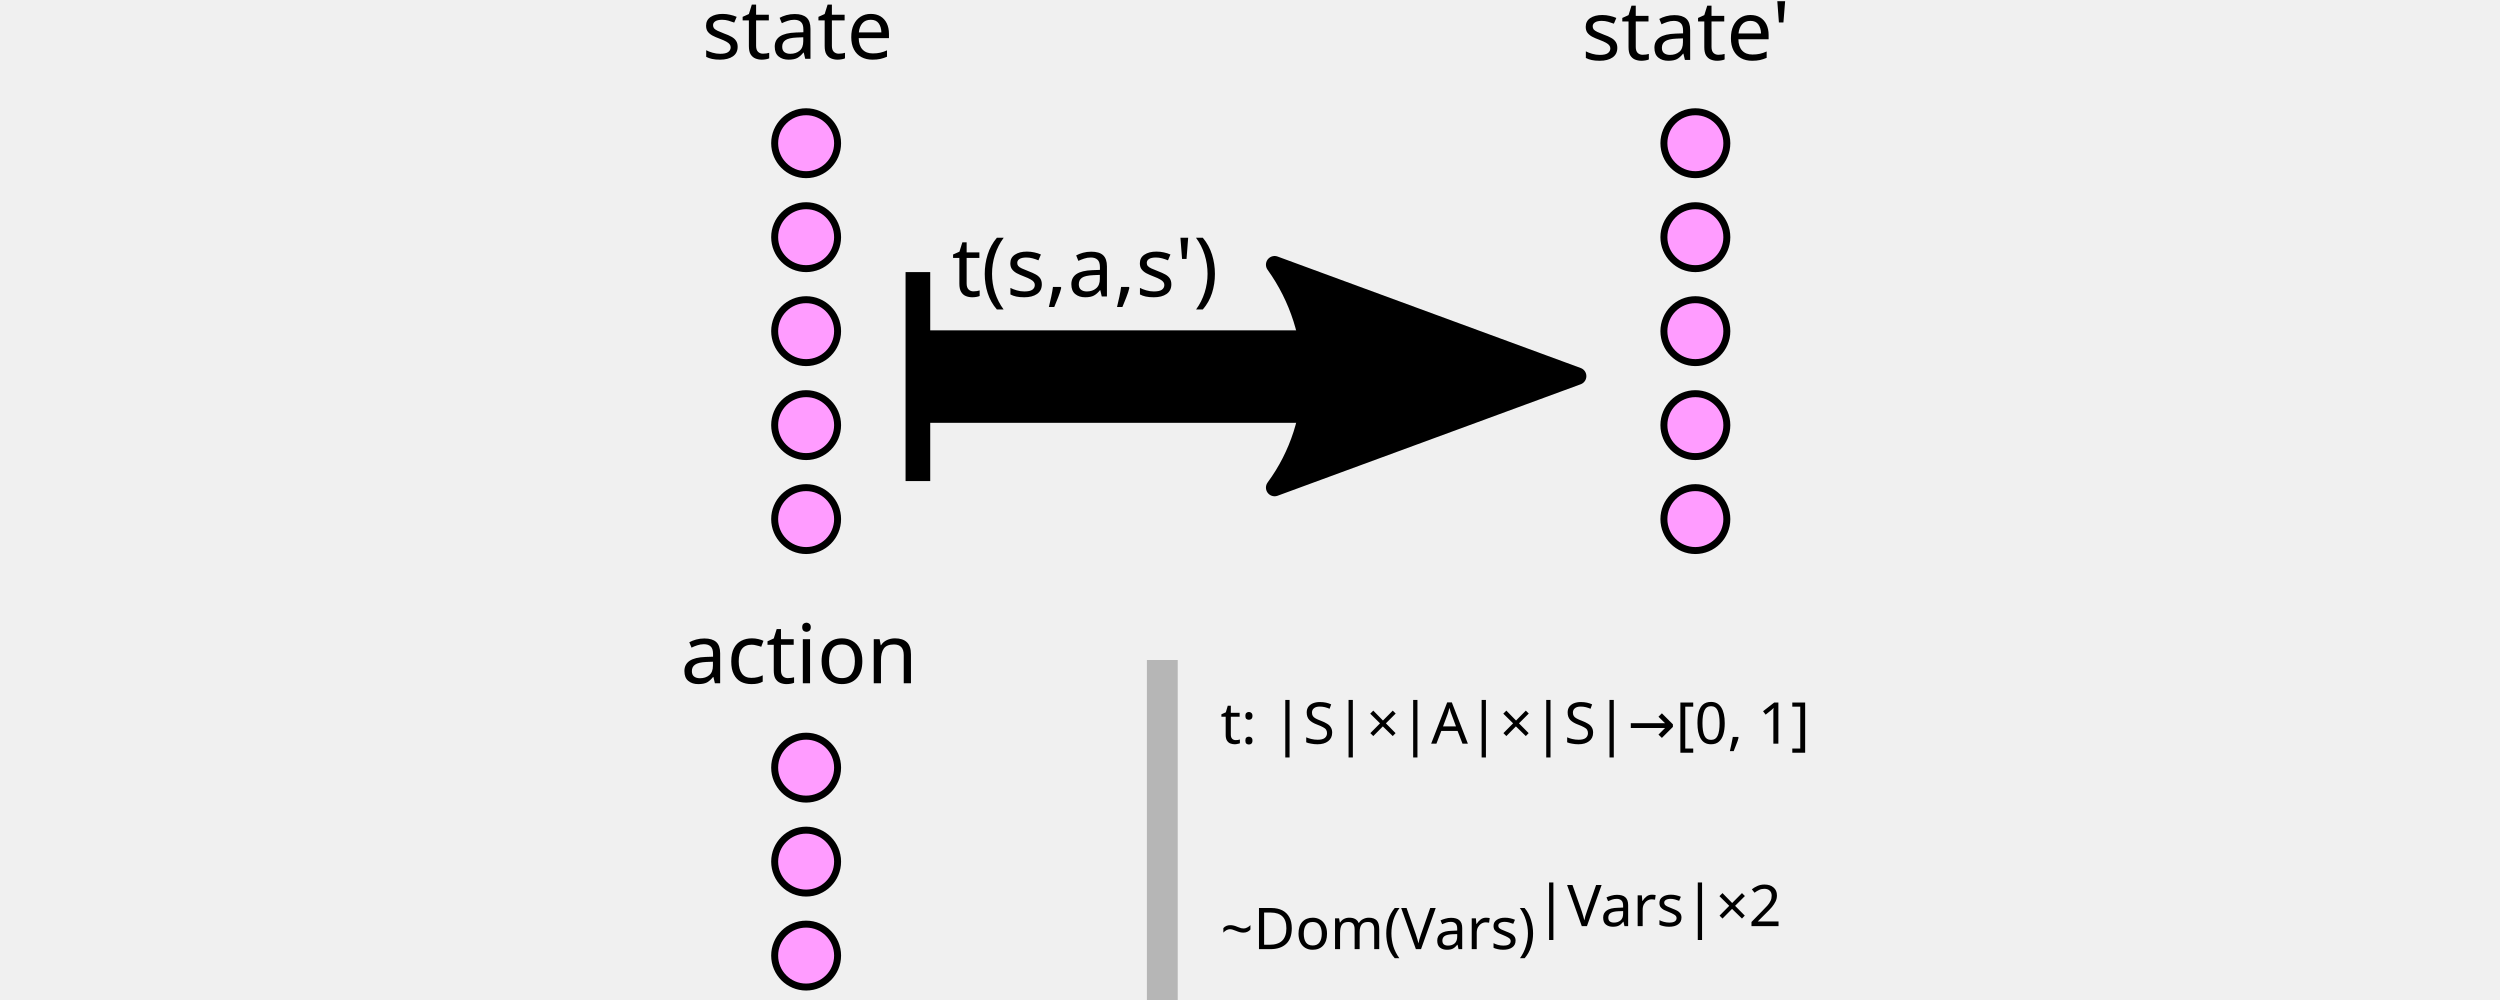
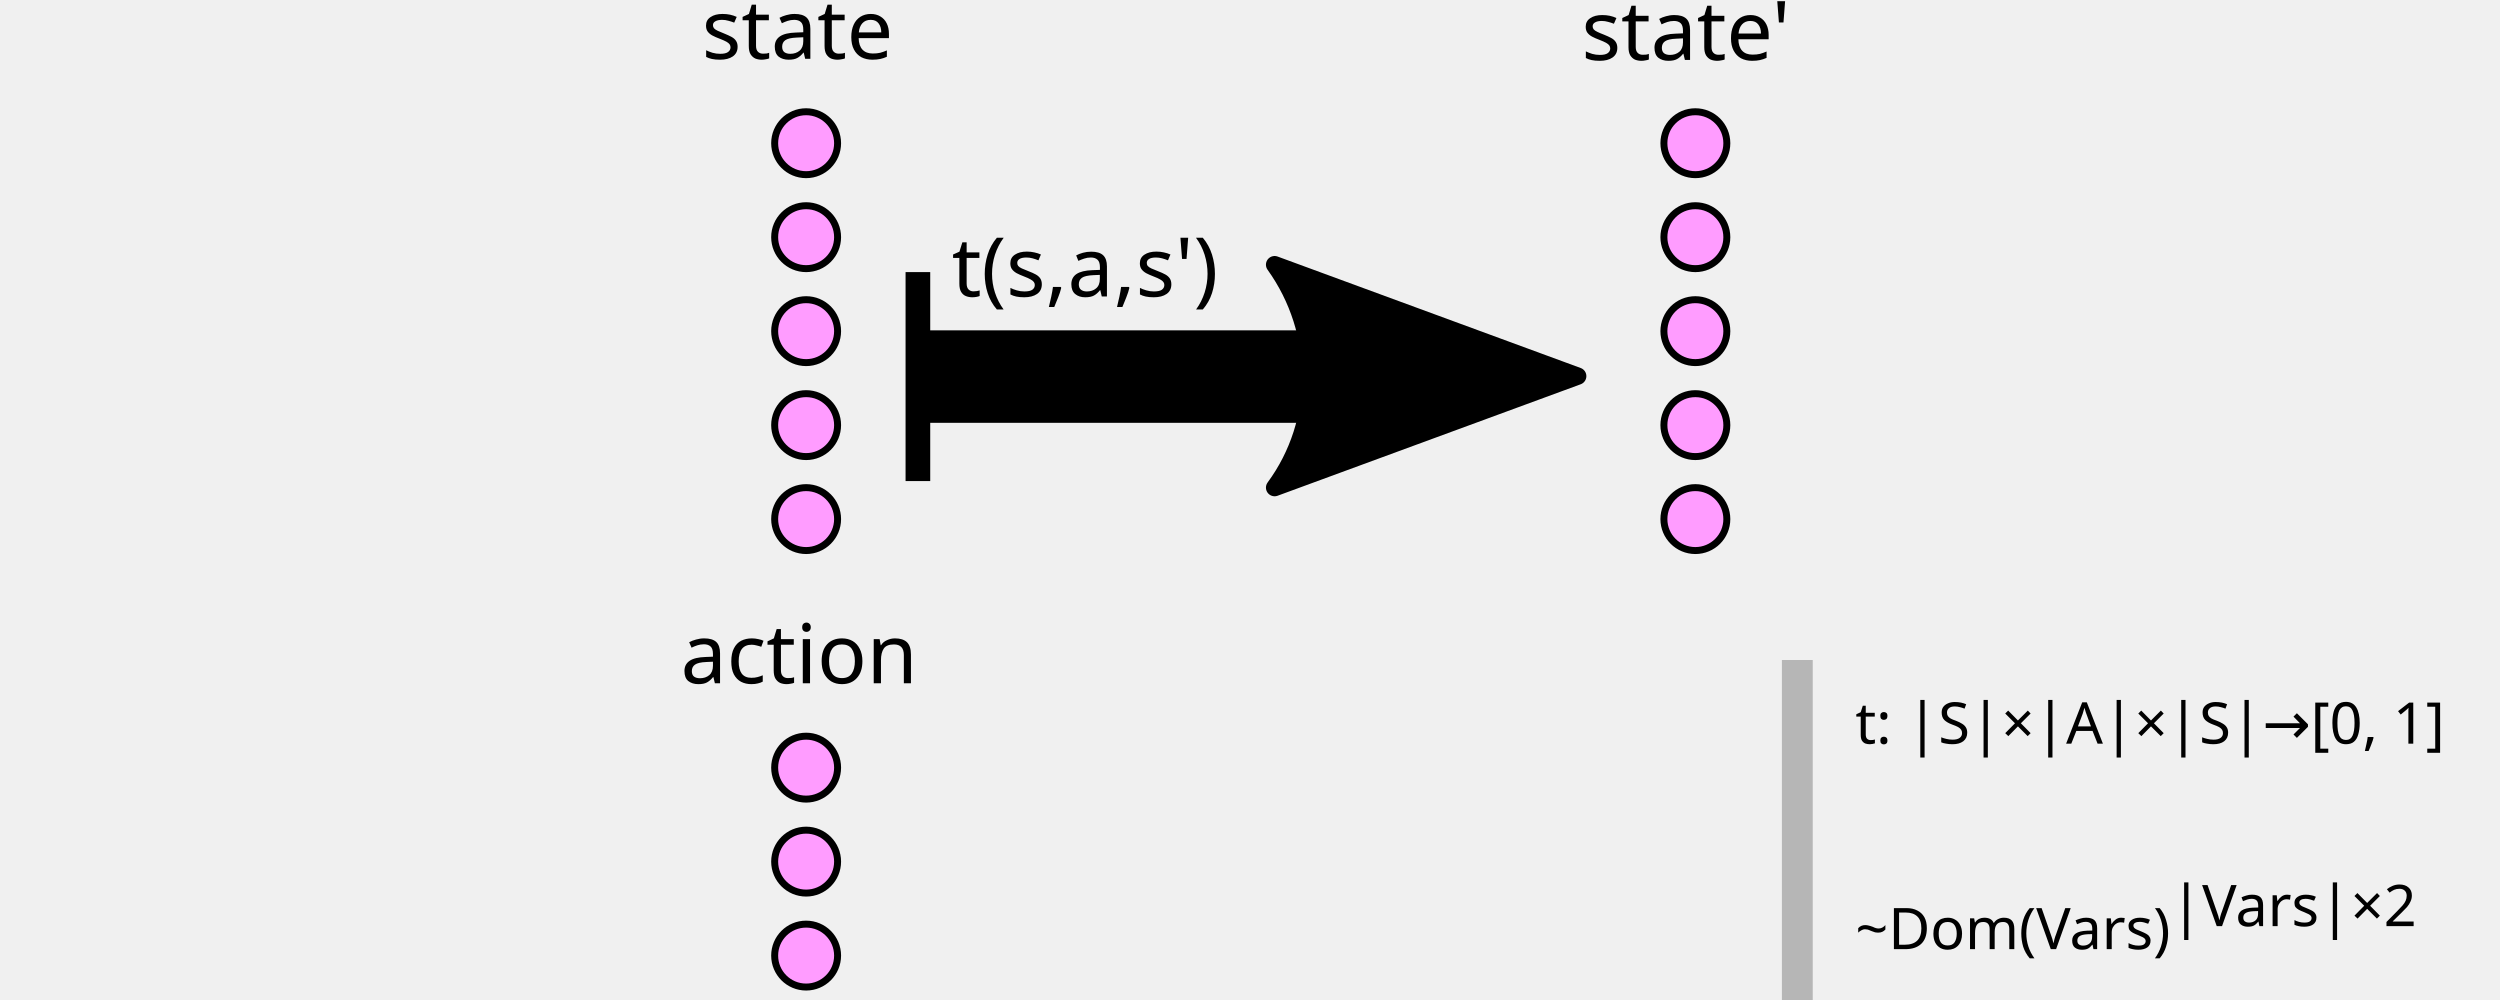
<svg xmlns="http://www.w3.org/2000/svg" width="1000" height="400" viewBox="0 0 264.583 105.833" version="1.1" id="svg2902">
  <defs id="defs2896">
    <marker orient="auto" refY="0" refX="0" id="StopS" style="overflow:visible">
      <path id="path3753" d="M 0,5.65 V -5.65" style="fill:none;fill-opacity:0.75;fill-rule:evenodd;stroke:#000000;stroke-width:1pt;stroke-opacity:1" transform="scale(0.2)" />
    </marker>
    <marker orient="auto" refY="0" refX="0" id="StopM" style="overflow:visible">
      <path id="path3750" d="M 0,5.65 V -5.65" style="fill:none;fill-opacity:0.75;fill-rule:evenodd;stroke:#000000;stroke-width:1pt;stroke-opacity:1" transform="scale(0.4)" />
    </marker>
    <marker orient="auto" refY="0" refX="0" id="SquareS" style="overflow:visible">
      <path id="path3654" d="M -5,-5 V 5 H 5 V -5 Z" style="fill:#000000;fill-opacity:1;fill-rule:evenodd;stroke:#000000;stroke-width:1pt;stroke-opacity:1" transform="scale(0.2)" />
    </marker>
    <marker orient="auto" refY="0" refX="0" id="EmptyTriangleOutS" style="overflow:visible">
      <path id="path3744" d="M 5.77,0 -2.88,5 V -5 Z" style="fill:#ffffff;fill-rule:evenodd;stroke:#000000;stroke-width:1pt;stroke-opacity:1" transform="matrix(0.2,0,0,0.2,-0.6,0)" />
    </marker>
    <marker orient="auto" refY="0" refX="0" id="Arrow2Send" style="overflow:visible">
      <path id="path3611" style="fill:#000000;fill-opacity:1;fill-rule:evenodd;stroke:#000000;stroke-width:0.625;stroke-linejoin:round;stroke-opacity:1" d="M 8.719,4.034 -2.207,0.016 8.719,-4.002 c -1.745,2.372 -1.735,5.617 -6e-7,8.035 z" transform="matrix(-0.3,0,0,-0.3,0.69,0)" />
    </marker>
    <marker orient="auto" refY="0" refX="0" id="marker3932" style="overflow:visible">
      <path id="path3930" d="M 0,0 5,-5 -12.5,0 5,5 Z" style="fill:#000000;fill-opacity:1;fill-rule:evenodd;stroke:#000000;stroke-width:1pt;stroke-opacity:1" transform="matrix(-0.2,0,0,-0.2,-1.2,0)" />
    </marker>
    <marker orient="auto" refY="0" refX="0" id="Arrow1Send" style="overflow:visible">
      <path id="path3593" d="M 0,0 5,-5 -12.5,0 5,5 Z" style="fill:#000000;fill-opacity:1;fill-rule:evenodd;stroke:#000000;stroke-width:1pt;stroke-opacity:1" transform="matrix(-0.2,0,0,-0.2,-1.2,0)" />
    </marker>
    <marker orient="auto" refY="0" refX="0" id="Arrow2Lend" style="overflow:visible">
      <path id="path3599" style="fill:#000000;fill-opacity:1;fill-rule:evenodd;stroke:#000000;stroke-width:0.625;stroke-linejoin:round;stroke-opacity:1" d="M 8.719,4.034 -2.207,0.016 8.719,-4.002 c -1.745,2.372 -1.735,5.617 -6e-7,8.035 z" transform="matrix(-1.1,0,0,-1.1,-1.1,0)" />
    </marker>
    <marker orient="auto" refY="0" refX="0" id="Arrow1Lend" style="overflow:visible">
      <path id="path3581" d="M 0,0 5,-5 -12.5,0 5,5 Z" style="fill:#000000;fill-opacity:1;fill-rule:evenodd;stroke:#000000;stroke-width:1pt;stroke-opacity:1" transform="matrix(-0.8,0,0,-0.8,-10,0)" />
    </marker>
  </defs>
  <g id="layer1" transform="translate(-2.326994,-108.4891)">
-     <g id="g89" transform="matrix(0.8289948,0,0,0.8289948,70.75811,41.03702)">
-       <text id="text3449" y="88.875" x="7.061" style="font-style:normal;font-weight:normal;font-size:10.493px;line-height:1.25;font-family:sans-serif;letter-spacing:0px;word-spacing:0px;fill:#000000;fill-opacity:1;stroke:none;stroke-width:0.197" xml:space="preserve">
-         <tspan style="stroke-width:0.197" y="88.875" x="7.061" id="tspan3447">state</tspan>
+     <text id="text3449" y="114.714" x="76.611" style="font-style:normal;font-weight:normal;font-size:8.699px;line-height:1.25;font-family:sans-serif;letter-spacing:0px;word-spacing:0px;fill:#000000;fill-opacity:1;stroke:none;stroke-width:0.163" xml:space="preserve">
+       <tspan style="stroke-width:0.163" y="114.714" x="76.611" id="tspan3447">state</tspan>
+     </text>
+     <text id="text3453" y="114.831" x="169.711" style="font-style:normal;font-weight:normal;font-size:8.699px;line-height:1.25;font-family:sans-serif;letter-spacing:0px;word-spacing:0px;fill:#000000;fill-opacity:1;stroke:none;stroke-width:0.163" xml:space="preserve">
+       <tspan style="stroke-width:0.163" y="114.831" x="169.711" id="tspan3451">state'</tspan>
+     </text>
+     <text id="text3449-3" y="180.8" x="74.358" style="font-style:normal;font-weight:normal;font-size:8.699px;line-height:1.25;font-family:sans-serif;letter-spacing:0px;word-spacing:0px;fill:#000000;fill-opacity:1;stroke:none;stroke-width:0.163" xml:space="preserve">
+       <tspan style="stroke-width:0.163" y="180.8" x="74.358" id="tspan3447-6">action</tspan>
+     </text>
+     <g transform="matrix(0.6164559,0,0,0.6164559,71.81502,88.15918)" id="g4423">
+       <circle style="opacity:1;fill:#ff9cff;fill-opacity:1;stroke:#000000;stroke-width:1.196;stroke-linecap:round;stroke-linejoin:bevel;stroke-miterlimit:4;stroke-dasharray:none;stroke-dashoffset:0;stroke-opacity:1" id="path3492" cx="25.674" cy="57.564" r="5.402" />
+       <circle style="opacity:1;fill:#ff9cff;fill-opacity:1;stroke:#000000;stroke-width:1.196;stroke-linecap:round;stroke-linejoin:bevel;stroke-miterlimit:4;stroke-dasharray:none;stroke-dashoffset:0;stroke-opacity:1" id="path3492-7" cx="25.674" cy="73.697" r="5.402" />
+       <circle style="opacity:1;fill:#ff9cff;fill-opacity:1;stroke:#000000;stroke-width:1.196;stroke-linecap:round;stroke-linejoin:bevel;stroke-miterlimit:4;stroke-dasharray:none;stroke-dashoffset:0;stroke-opacity:1" id="path3492-5" cx="25.674" cy="105.963" r="5.402" />
+       <circle style="opacity:1;fill:#ff9cff;fill-opacity:1;stroke:#000000;stroke-width:1.196;stroke-linecap:round;stroke-linejoin:bevel;stroke-miterlimit:4;stroke-dasharray:none;stroke-dashoffset:0;stroke-opacity:1" id="path3492-3" cx="25.674" cy="122.096" r="5.402" />
+       <circle style="opacity:1;fill:#ff9cff;fill-opacity:1;stroke:#000000;stroke-width:1.196;stroke-linecap:round;stroke-linejoin:bevel;stroke-miterlimit:4;stroke-dasharray:none;stroke-dashoffset:0;stroke-opacity:1" id="path3492-56" cx="25.674" cy="89.83" r="5.402" />
+     </g>
+     <g transform="matrix(0.6164559,0,0,0.6164559,71.81502,87.10267)" id="g4430">
+       <circle style="opacity:1;fill:#ff9cff;fill-opacity:1;stroke:#000000;stroke-width:1.196;stroke-linecap:round;stroke-linejoin:bevel;stroke-miterlimit:4;stroke-dasharray:none;stroke-dashoffset:0;stroke-opacity:1" id="path3492-2" cx="178.339" cy="59.278" r="5.402" />
+       <circle style="opacity:1;fill:#ff9cff;fill-opacity:1;stroke:#000000;stroke-width:1.196;stroke-linecap:round;stroke-linejoin:bevel;stroke-miterlimit:4;stroke-dasharray:none;stroke-dashoffset:0;stroke-opacity:1" id="path3492-9" cx="178.339" cy="75.411" r="5.402" />
+       <circle style="opacity:1;fill:#ff9cff;fill-opacity:1;stroke:#000000;stroke-width:1.196;stroke-linecap:round;stroke-linejoin:bevel;stroke-miterlimit:4;stroke-dasharray:none;stroke-dashoffset:0;stroke-opacity:1" id="path3492-1" cx="178.339" cy="91.544" r="5.402" />
+       <circle style="opacity:1;fill:#ff9cff;fill-opacity:1;stroke:#000000;stroke-width:1.196;stroke-linecap:round;stroke-linejoin:bevel;stroke-miterlimit:4;stroke-dasharray:none;stroke-dashoffset:0;stroke-opacity:1" id="path3492-27" cx="178.339" cy="107.677" r="5.402" />
+       <circle style="opacity:1;fill:#ff9cff;fill-opacity:1;stroke:#000000;stroke-width:1.196;stroke-linecap:round;stroke-linejoin:bevel;stroke-miterlimit:4;stroke-dasharray:none;stroke-dashoffset:0;stroke-opacity:1" id="path3492-7-0" cx="178.339" cy="123.81" r="5.402" />
+     </g>
+     <g transform="matrix(0.6164559,0,0,0.6164559,71.81502,81.54969)" id="g4435">
+       <circle style="opacity:1;fill:#ff9cff;fill-opacity:1;stroke:#000000;stroke-width:1.196;stroke-linecap:round;stroke-linejoin:bevel;stroke-miterlimit:4;stroke-dasharray:none;stroke-dashoffset:0;stroke-opacity:1" id="path3492-5-9" cx="25.674" cy="191.623" r="5.402" />
+       <circle style="opacity:1;fill:#ff9cff;fill-opacity:1;stroke:#000000;stroke-width:1.196;stroke-linecap:round;stroke-linejoin:bevel;stroke-miterlimit:4;stroke-dasharray:none;stroke-dashoffset:0;stroke-opacity:1" id="path3492-3-3" cx="25.674" cy="207.756" r="5.402" />
+       <circle style="opacity:1;fill:#ff9cff;fill-opacity:1;stroke:#000000;stroke-width:1.196;stroke-linecap:round;stroke-linejoin:bevel;stroke-miterlimit:4;stroke-dasharray:none;stroke-dashoffset:0;stroke-opacity:1" id="path3492-56-6" cx="25.674" cy="175.49" r="5.402" />
+     </g>
+     <g transform="matrix(0.6164559,0,0,0.6164559,67.50258,85.46419)" id="g4452">
+       <text xml:space="preserve" style="font-style:normal;font-weight:normal;font-size:14.111px;line-height:1.25;font-family:sans-serif;letter-spacing:0px;word-spacing:0px;fill:#000000;fill-opacity:1;stroke:none;stroke-width:0.265" x="57.679" y="88.244" id="text3574">
+         <tspan id="tspan3572" x="57.679" y="88.244" style="stroke-width:0.265">t(s,a,s')</tspan>
      </text>
-       <text id="text3453" y="89.016" x="119.365" style="font-style:normal;font-weight:normal;font-size:10.493px;line-height:1.25;font-family:sans-serif;letter-spacing:0px;word-spacing:0px;fill:#000000;fill-opacity:1;stroke:none;stroke-width:0.197" xml:space="preserve">
-         <tspan style="stroke-width:0.197" y="89.016" x="119.365" id="tspan3451">state'</tspan>
-       </text>
-       <text id="text3449-3" y="168.594" x="4.343" style="font-style:normal;font-weight:normal;font-size:10.493px;line-height:1.25;font-family:sans-serif;letter-spacing:0px;word-spacing:0px;fill:#000000;fill-opacity:1;stroke:none;stroke-width:0.197" xml:space="preserve">
-         <tspan style="stroke-width:0.197" y="168.594" x="4.343" id="tspan3447-6">action</tspan>
-       </text>
-       <g transform="matrix(0.7436185,0,0,0.7436185,1.274941,56.84253)" id="g4423">
-         <circle style="opacity:1;fill:#ff9cff;fill-opacity:1;stroke:#000000;stroke-width:1.196;stroke-linecap:round;stroke-linejoin:bevel;stroke-miterlimit:4;stroke-dasharray:none;stroke-dashoffset:0;stroke-opacity:1" id="path3492" cx="25.674" cy="57.564" r="5.402" />
-         <circle style="opacity:1;fill:#ff9cff;fill-opacity:1;stroke:#000000;stroke-width:1.196;stroke-linecap:round;stroke-linejoin:bevel;stroke-miterlimit:4;stroke-dasharray:none;stroke-dashoffset:0;stroke-opacity:1" id="path3492-7" cx="25.674" cy="73.697" r="5.402" />
-         <circle style="opacity:1;fill:#ff9cff;fill-opacity:1;stroke:#000000;stroke-width:1.196;stroke-linecap:round;stroke-linejoin:bevel;stroke-miterlimit:4;stroke-dasharray:none;stroke-dashoffset:0;stroke-opacity:1" id="path3492-5" cx="25.674" cy="105.963" r="5.402" />
-         <circle style="opacity:1;fill:#ff9cff;fill-opacity:1;stroke:#000000;stroke-width:1.196;stroke-linecap:round;stroke-linejoin:bevel;stroke-miterlimit:4;stroke-dasharray:none;stroke-dashoffset:0;stroke-opacity:1" id="path3492-3" cx="25.674" cy="122.096" r="5.402" />
-         <circle style="opacity:1;fill:#ff9cff;fill-opacity:1;stroke:#000000;stroke-width:1.196;stroke-linecap:round;stroke-linejoin:bevel;stroke-miterlimit:4;stroke-dasharray:none;stroke-dashoffset:0;stroke-opacity:1" id="path3492-56" cx="25.674" cy="89.83" r="5.402" />
-       </g>
-       <g transform="matrix(0.7436185,0,0,0.7436185,1.274941,55.56808)" id="g4430">
-         <circle style="opacity:1;fill:#ff9cff;fill-opacity:1;stroke:#000000;stroke-width:1.196;stroke-linecap:round;stroke-linejoin:bevel;stroke-miterlimit:4;stroke-dasharray:none;stroke-dashoffset:0;stroke-opacity:1" id="path3492-2" cx="178.339" cy="59.278" r="5.402" />
-         <circle style="opacity:1;fill:#ff9cff;fill-opacity:1;stroke:#000000;stroke-width:1.196;stroke-linecap:round;stroke-linejoin:bevel;stroke-miterlimit:4;stroke-dasharray:none;stroke-dashoffset:0;stroke-opacity:1" id="path3492-9" cx="178.339" cy="75.411" r="5.402" />
-         <circle style="opacity:1;fill:#ff9cff;fill-opacity:1;stroke:#000000;stroke-width:1.196;stroke-linecap:round;stroke-linejoin:bevel;stroke-miterlimit:4;stroke-dasharray:none;stroke-dashoffset:0;stroke-opacity:1" id="path3492-1" cx="178.339" cy="91.544" r="5.402" />
-         <circle style="opacity:1;fill:#ff9cff;fill-opacity:1;stroke:#000000;stroke-width:1.196;stroke-linecap:round;stroke-linejoin:bevel;stroke-miterlimit:4;stroke-dasharray:none;stroke-dashoffset:0;stroke-opacity:1" id="path3492-27" cx="178.339" cy="107.677" r="5.402" />
-         <circle style="opacity:1;fill:#ff9cff;fill-opacity:1;stroke:#000000;stroke-width:1.196;stroke-linecap:round;stroke-linejoin:bevel;stroke-miterlimit:4;stroke-dasharray:none;stroke-dashoffset:0;stroke-opacity:1" id="path3492-7-0" cx="178.339" cy="123.81" r="5.402" />
-       </g>
-       <g transform="matrix(0.7436185,0,0,0.7436185,1.274941,48.86964)" id="g4435">
-         <circle style="opacity:1;fill:#ff9cff;fill-opacity:1;stroke:#000000;stroke-width:1.196;stroke-linecap:round;stroke-linejoin:bevel;stroke-miterlimit:4;stroke-dasharray:none;stroke-dashoffset:0;stroke-opacity:1" id="path3492-5-9" cx="25.674" cy="191.623" r="5.402" />
-         <circle style="opacity:1;fill:#ff9cff;fill-opacity:1;stroke:#000000;stroke-width:1.196;stroke-linecap:round;stroke-linejoin:bevel;stroke-miterlimit:4;stroke-dasharray:none;stroke-dashoffset:0;stroke-opacity:1" id="path3492-3-3" cx="25.674" cy="207.756" r="5.402" />
-         <circle style="opacity:1;fill:#ff9cff;fill-opacity:1;stroke:#000000;stroke-width:1.196;stroke-linecap:round;stroke-linejoin:bevel;stroke-miterlimit:4;stroke-dasharray:none;stroke-dashoffset:0;stroke-opacity:1" id="path3492-56-6" cx="25.674" cy="175.49" r="5.402" />
-       </g>
-       <g transform="matrix(0.7436185,0,0,0.7436185,-3.927074,53.59161)" id="g4452">
-         <text xml:space="preserve" style="font-style:normal;font-weight:normal;font-size:14.111px;line-height:1.25;font-family:sans-serif;letter-spacing:0px;word-spacing:0px;fill:#000000;fill-opacity:1;stroke:none;stroke-width:0.265" x="57.679" y="88.244" id="text3574">
-           <tspan id="tspan3572" x="57.679" y="88.244" style="stroke-width:0.265">t(s,a,s')</tspan>
-         </text>
-         <path style="fill:none;stroke:#000000;stroke-width:15.875;stroke-linecap:butt;stroke-linejoin:miter;stroke-miterlimit:4;stroke-dasharray:none;stroke-opacity:1;marker-start:url(#StopS);marker-end:url(#Arrow2Send)" d="M 51.858,102.002 H 143.669" id="path3576" />
-       </g>
-       <path id="path4454" d="m 65.839,165.624 v 43.406" style="fill:none;stroke:#b6b6b6;stroke-width:3.935;stroke-linecap:butt;stroke-linejoin:miter;stroke-miterlimit:4;stroke-dasharray:none;stroke-opacity:1" />
-       <text id="text4458" y="176.306" x="73.257" style="font-style:normal;font-weight:normal;font-size:10.493px;line-height:1.25;font-family:sans-serif;letter-spacing:0px;word-spacing:0px;fill:#000000;fill-opacity:1;stroke:none;stroke-width:0.197" xml:space="preserve">
-         <tspan id="tspan4489" style="font-size:7.345px;stroke-width:0.197" y="176.306" x="73.257">t: |S|×|A|×|S|→[0, 1]</tspan>
-         <tspan id="tspan951" style="font-size:7.345px;stroke-width:0.197" y="189.422" x="73.257" />
-         <tspan id="tspan959" style="font-size:7.345px;stroke-width:0.197" y="202.539" x="73.257">~Dom(Vars)<tspan id="tspan4487" style="font-size:7.345px;baseline-shift:super;stroke-width:0.197">|Vars|×2</tspan>
-         </tspan>
-       </text>
+       <path style="fill:none;stroke:#000000;stroke-width:15.875;stroke-linecap:butt;stroke-linejoin:miter;stroke-miterlimit:4;stroke-dasharray:none;stroke-opacity:1;marker-start:url(#StopS);marker-end:url(#Arrow2Send)" d="M 51.858,102.002 H 143.669" id="path3576" />
    </g>
+     <path id="path4454" d="m 192.543,178.339 v 35.984" style="fill:none;stroke:#b6b6b6;stroke-width:3.262;stroke-linecap:butt;stroke-linejoin:miter;stroke-miterlimit:4;stroke-dasharray:none;stroke-opacity:1" />
+     <text id="text4458" y="187.193" x="198.691" style="font-style:normal;font-weight:normal;font-size:8.699px;line-height:1.25;font-family:sans-serif;letter-spacing:0px;word-spacing:0px;fill:#000000;fill-opacity:1;stroke:none;stroke-width:0.163" xml:space="preserve">
+       <tspan id="tspan4489" style="font-size:6.089px;stroke-width:0.163" y="187.193" x="198.691">t: |S|×|A|×|S|→[0, 1]</tspan>
+       <tspan id="tspan951" y="198.067" x="198.691" style="stroke-width:0.163" />
+       <tspan id="tspan959" style="font-size:6.089px;stroke-width:0.163" y="208.941" x="198.691">~Dom(Vars)<tspan id="tspan4487" style="font-size:6.089px;baseline-shift:super;stroke-width:0.163">|Vars|×2</tspan>
+       </tspan>
+     </text>
  </g>
</svg>
